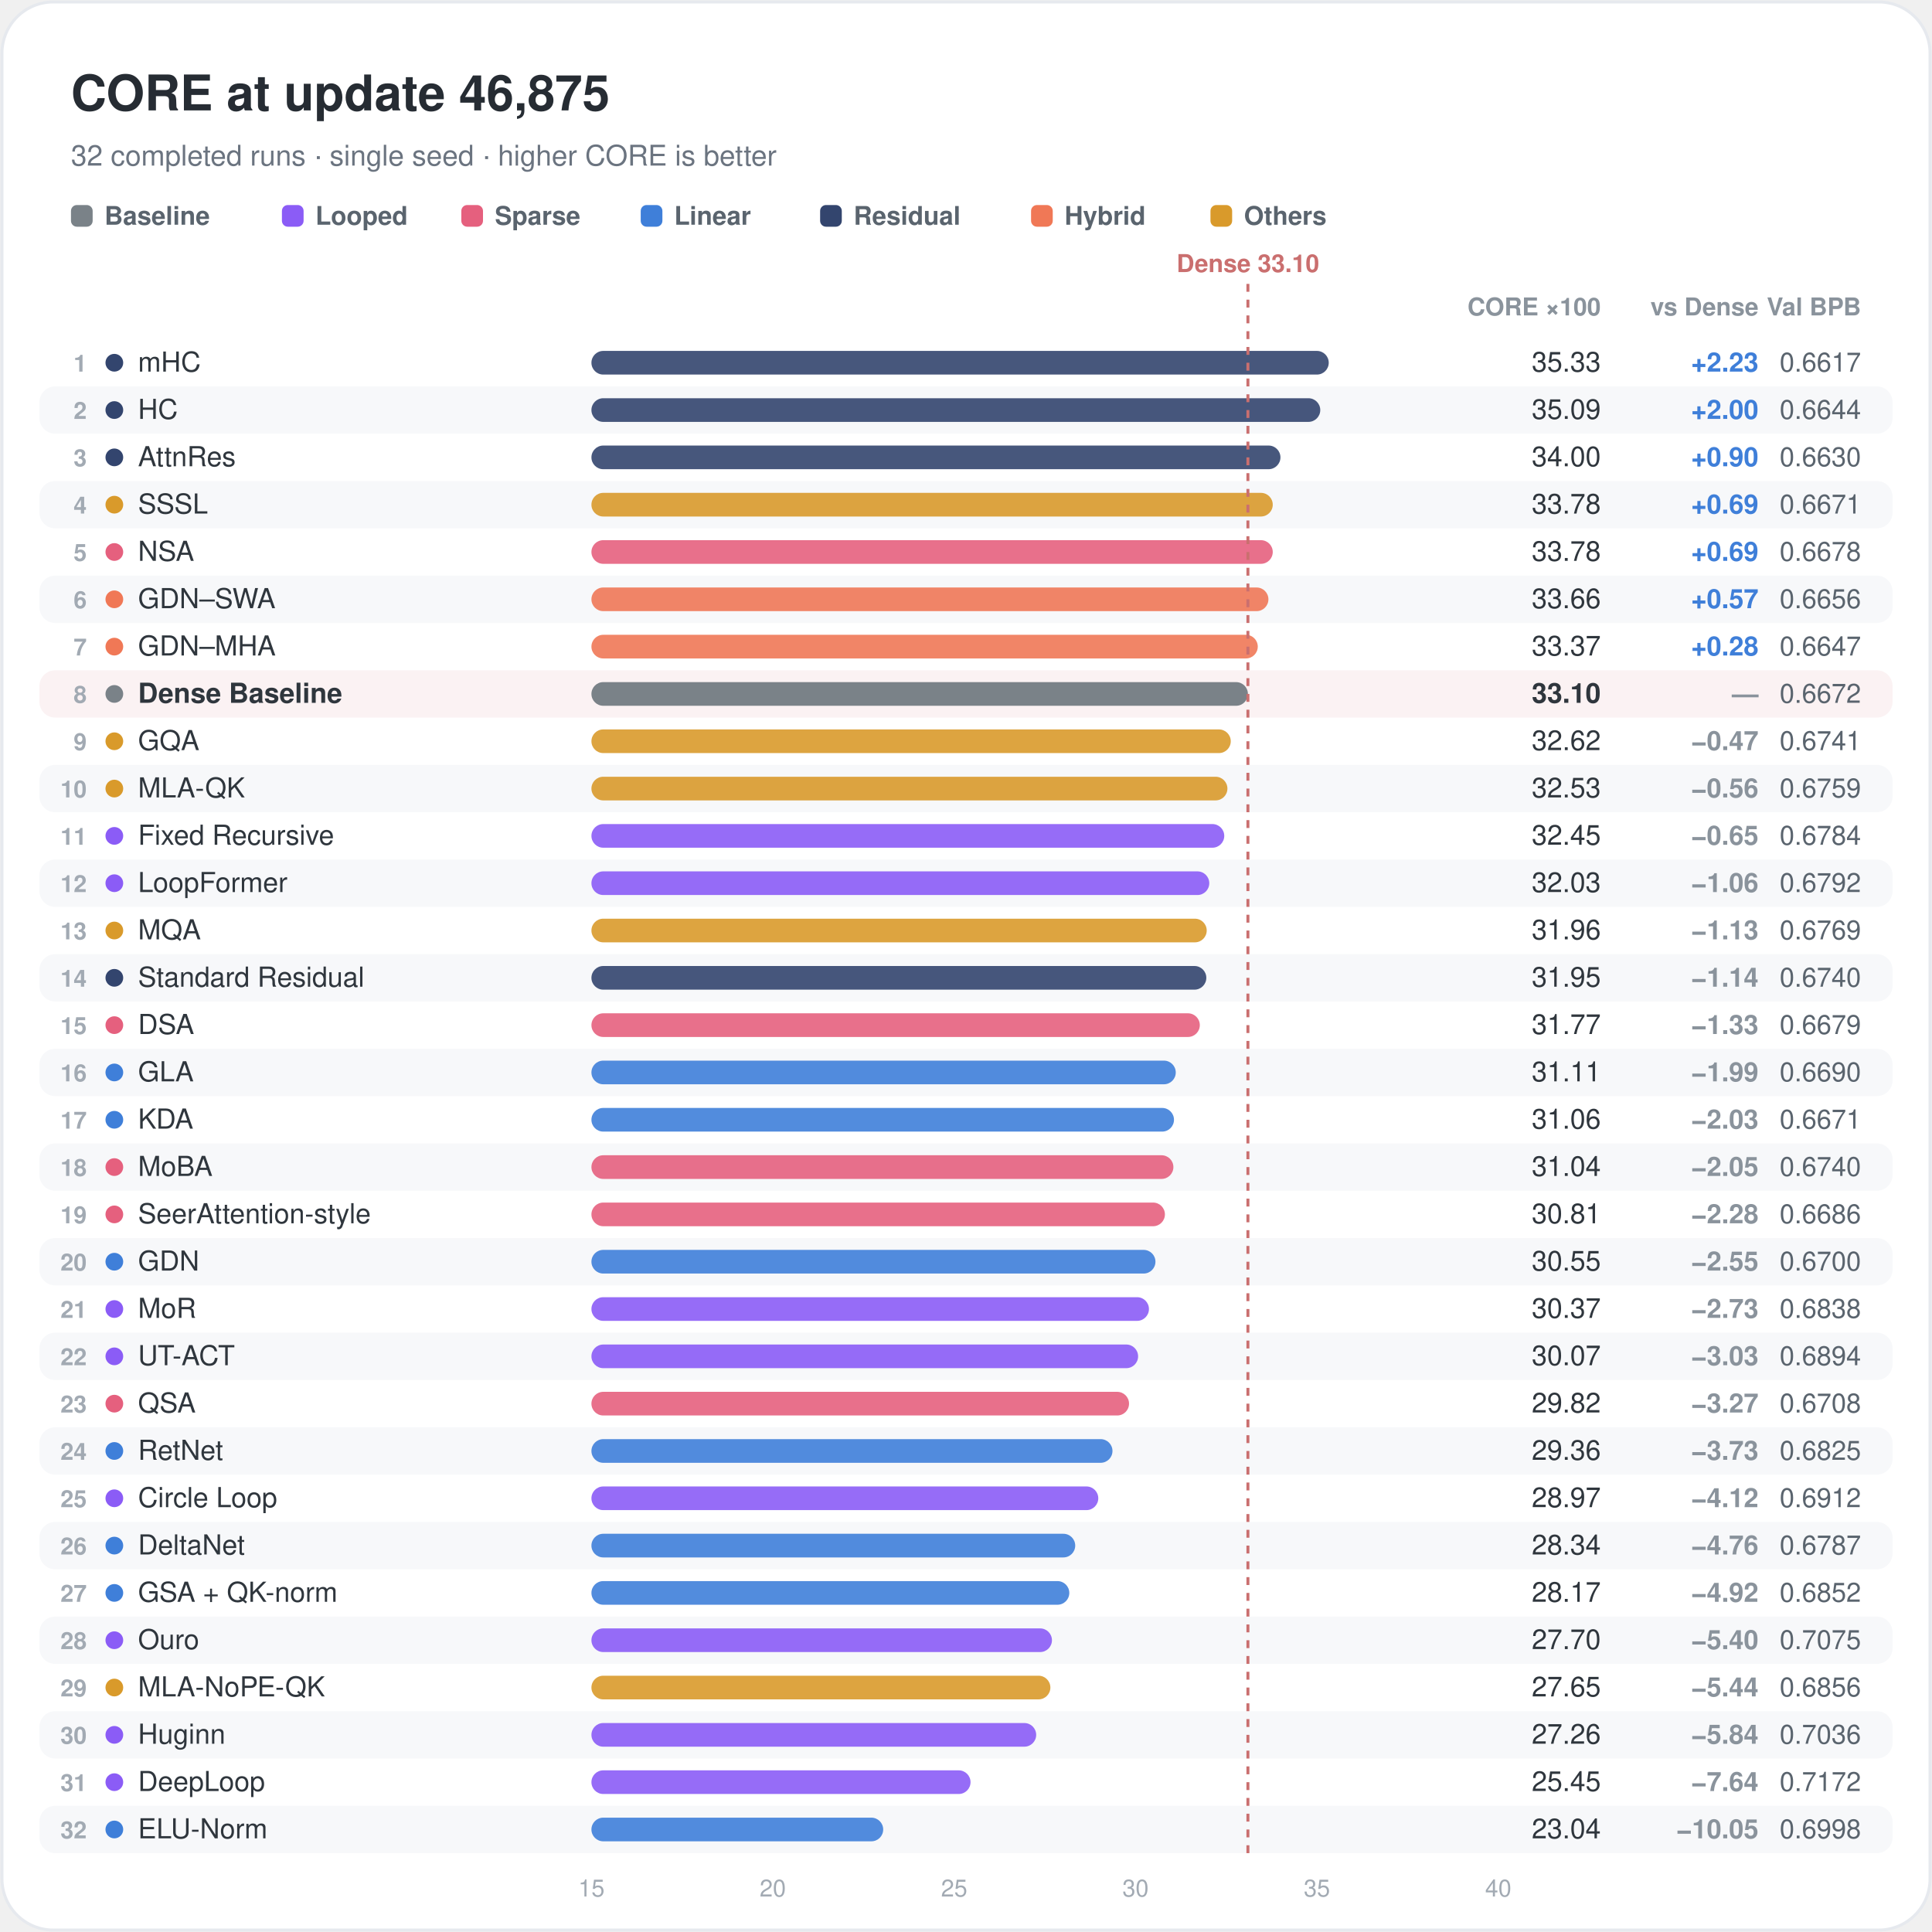
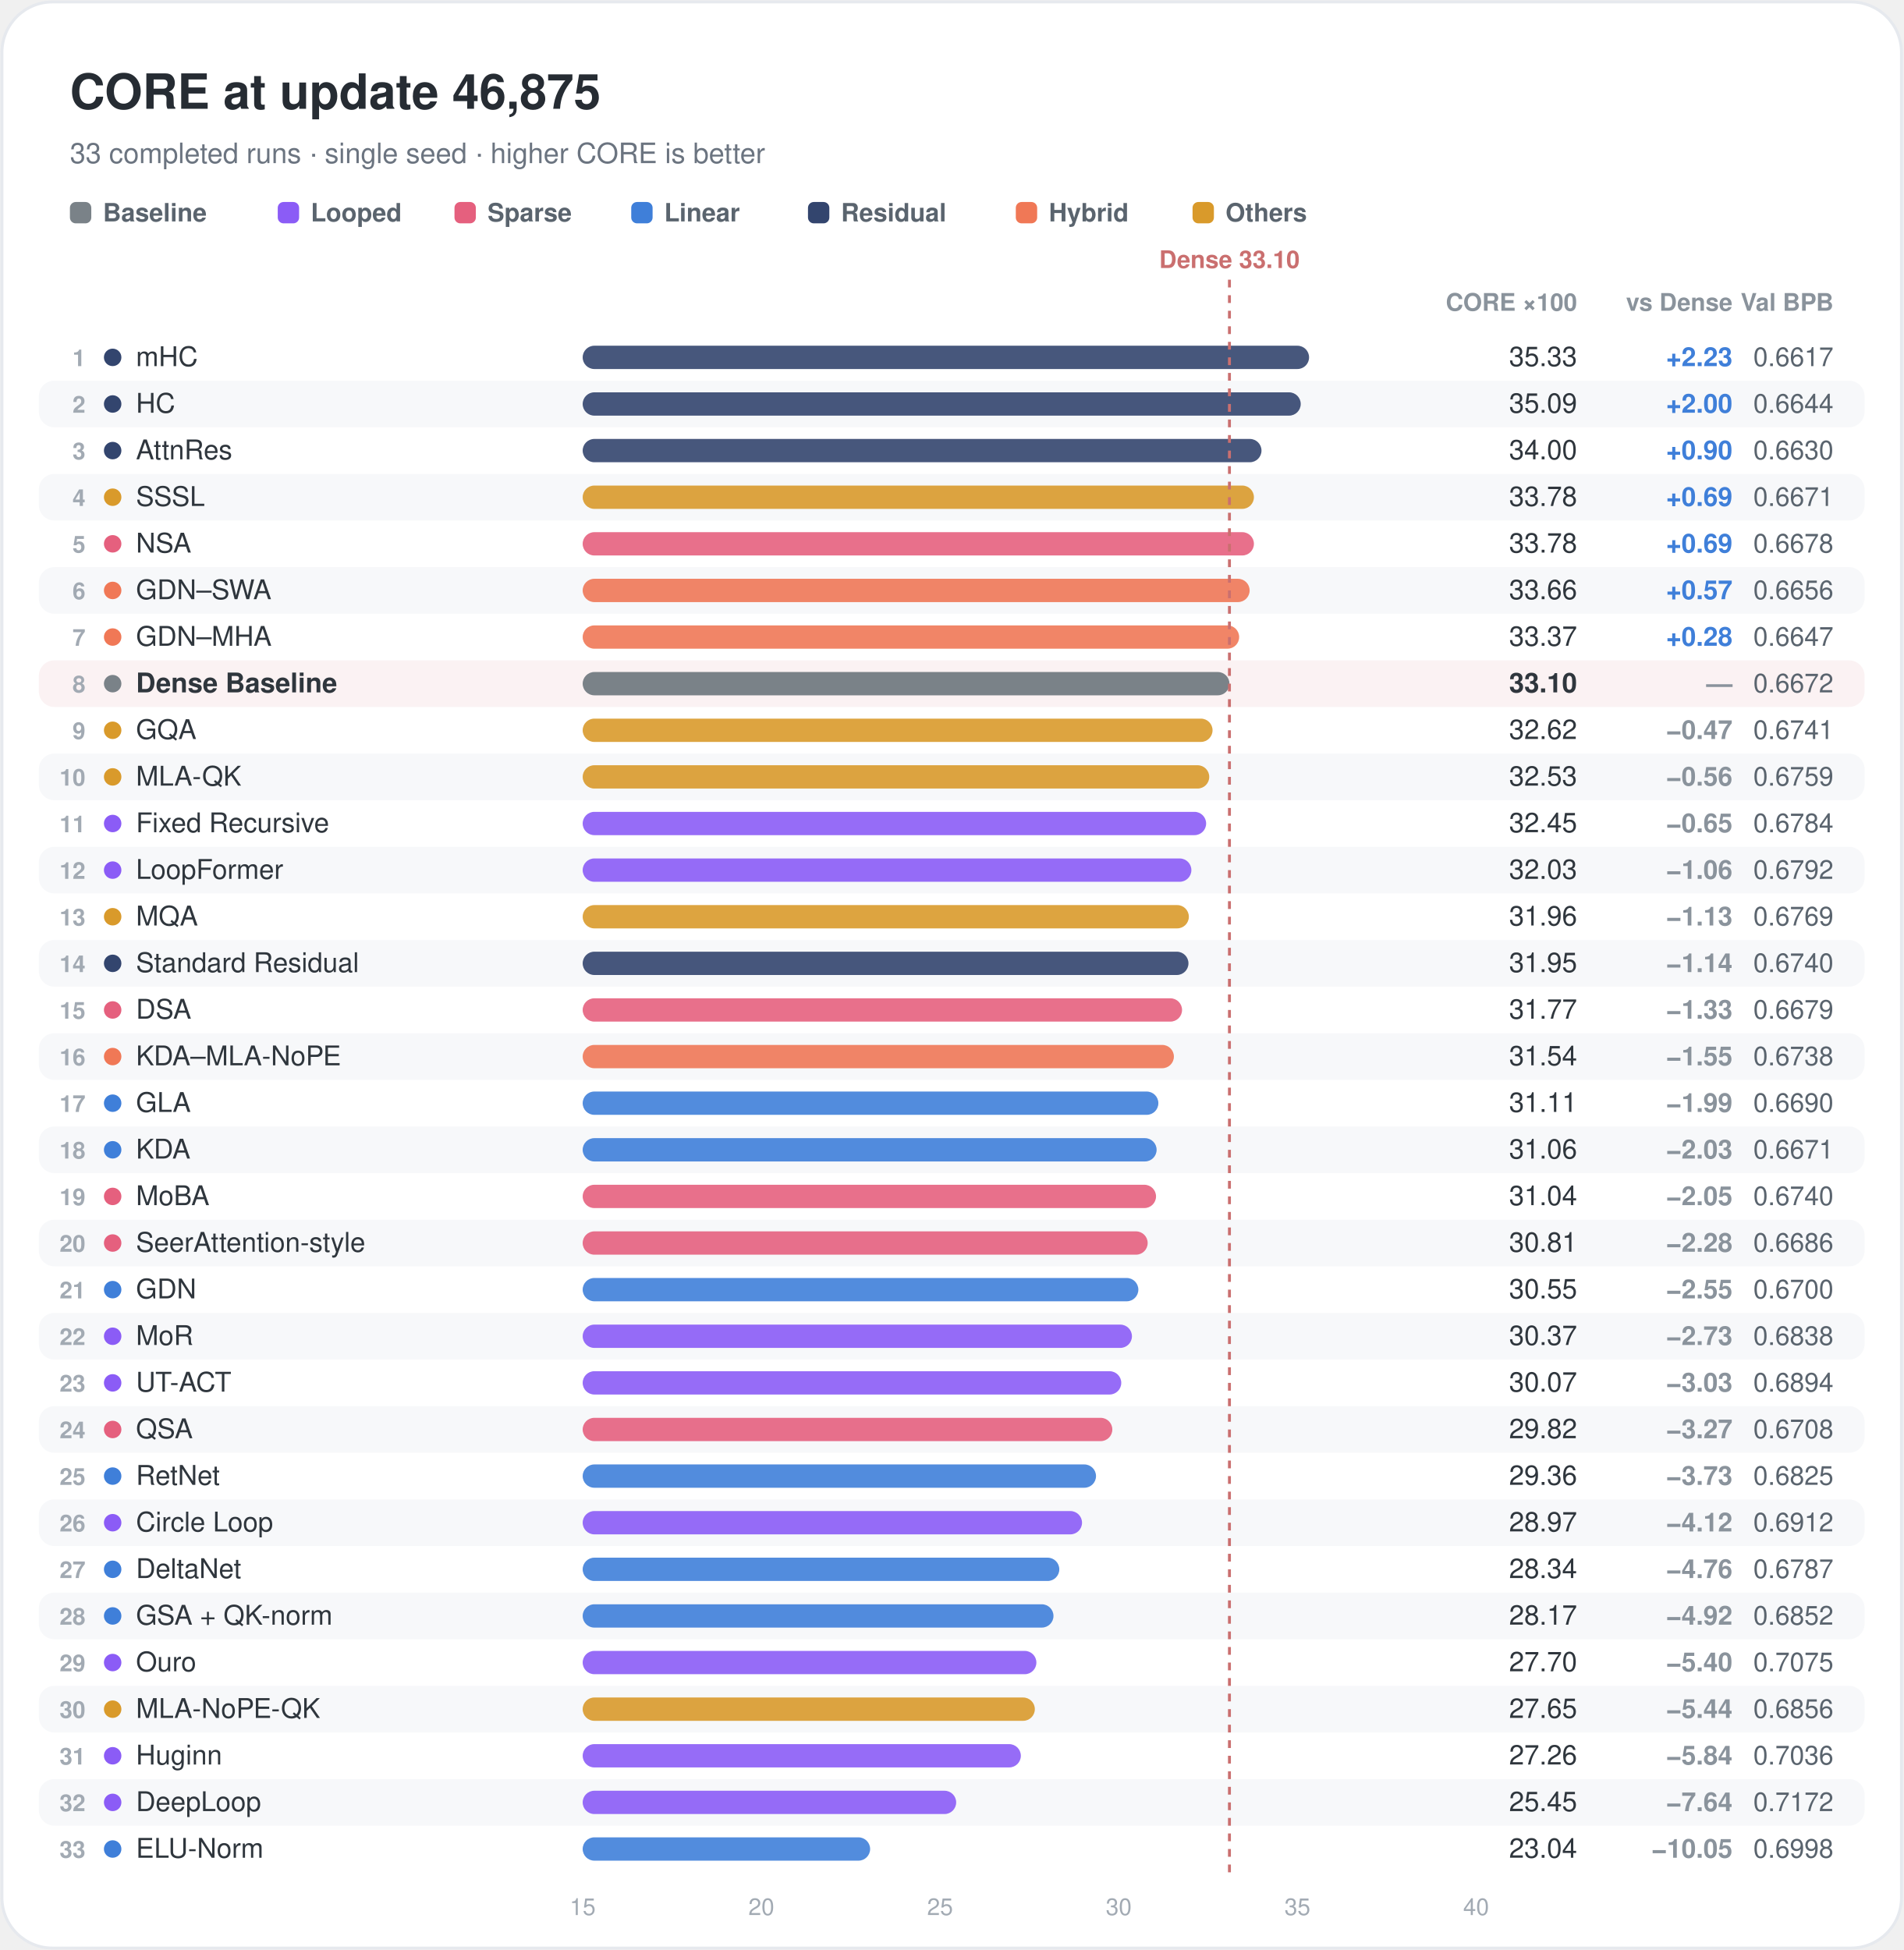
- <svg xmlns="http://www.w3.org/2000/svg" width="980" height="980" viewBox="0 0 980 980" font-family="'Avenir Next','Segoe UI',-apple-system,Helvetica,Arial,'PingFang SC','Microsoft YaHei',sans-serif">
-   <rect x="1" y="1" width="978" height="978" rx="26" fill="#FFFFFF" stroke="#E6E9EE" stroke-width="1.5" />
+ <svg xmlns="http://www.w3.org/2000/svg" width="980" height="1004" viewBox="0 0 980 1004" font-family="'Avenir Next','Segoe UI',-apple-system,Helvetica,Arial,'PingFang SC','Microsoft YaHei',sans-serif">
+   <rect x="1" y="1" width="978" height="1002" rx="26" fill="#FFFFFF" stroke="#E6E9EE" stroke-width="1.5" />
  <text x="36" y="56" font-size="25" font-weight="700" fill="#262C33">CORE at update 46,875</text>
-   <text x="36" y="84" font-size="14.5" fill="#6B7480">32 completed runs · single seed · higher CORE is better</text>
+   <text x="36" y="84" font-size="14.5" fill="#6B7480">33 completed runs · single seed · higher CORE is better</text>
  <rect x="36" y="104" width="11" height="11" rx="3" fill="#7A8288" />
  <text x="53" y="114" font-size="13" font-weight="600" fill="#5A646E">Baseline</text>
  <rect x="143" y="104" width="11" height="11" rx="3" fill="#8B5CF6" />
  <text x="160" y="114" font-size="13" font-weight="600" fill="#5A646E">Looped</text>
  <rect x="234" y="104" width="11" height="11" rx="3" fill="#E5607E" />
  <text x="251" y="114" font-size="13" font-weight="600" fill="#5A646E">Sparse</text>
  <rect x="325" y="104" width="11" height="11" rx="3" fill="#3F7FD9" />
  <text x="342" y="114" font-size="13" font-weight="600" fill="#5A646E">Linear</text>
  <rect x="416" y="104" width="11" height="11" rx="3" fill="#33456E" />
  <text x="433" y="114" font-size="13" font-weight="600" fill="#5A646E">Residual</text>
  <rect x="523" y="104" width="11" height="11" rx="3" fill="#F07856" />
  <text x="540" y="114" font-size="13" font-weight="600" fill="#5A646E">Hybrid</text>
  <rect x="614" y="104" width="11" height="11" rx="3" fill="#D99A2B" />
  <text x="631" y="114" font-size="13" font-weight="600" fill="#5A646E">Others</text>
  <text x="812" y="160" font-size="12.5" font-weight="700" fill="#8A939C" text-anchor="end">CORE ×100</text>
  <text x="892" y="160" font-size="12.5" font-weight="700" fill="#8A939C" text-anchor="end">vs Dense</text>
  <text x="944" y="160" font-size="12.5" font-weight="700" fill="#8A939C" text-anchor="end">Val BPB</text>
  <text x="44" y="188.5" font-size="12" font-weight="600" fill="#A2AAB3" text-anchor="end">1</text>
  <circle cx="58" cy="184" r="4.5" fill="#33456E" />
  <text x="70" y="188.5" font-size="14" font-weight="500" fill="#2F363D">mHC</text>
  <rect x="300" y="178" width="374.0" height="12" rx="6" fill="#33456E" opacity="0.9" />
  <text x="812" y="188.5" font-size="14" font-weight="500" fill="#2F363D" text-anchor="end">35.33</text>
  <text x="892" y="188.5" font-size="13.5" font-weight="700" fill="#3F7FD9" text-anchor="end">+2.23</text>
  <text x="944" y="188.5" font-size="13.5" fill="#5A646E" text-anchor="end">0.6617</text>
  <rect x="20" y="196" width="940" height="24" rx="8" fill="#F7F8FA" />
  <text x="44" y="212.5" font-size="12" font-weight="600" fill="#A2AAB3" text-anchor="end">2</text>
  <circle cx="58" cy="208" r="4.5" fill="#33456E" />
  <text x="70" y="212.5" font-size="14" font-weight="500" fill="#2F363D">HC</text>
  <rect x="300" y="202" width="369.7" height="12" rx="6" fill="#33456E" opacity="0.9" />
  <text x="812" y="212.5" font-size="14" font-weight="500" fill="#2F363D" text-anchor="end">35.09</text>
  <text x="892" y="212.5" font-size="13.5" font-weight="700" fill="#3F7FD9" text-anchor="end">+2.00</text>
  <text x="944" y="212.5" font-size="13.5" fill="#5A646E" text-anchor="end">0.6644</text>
  <text x="44" y="236.5" font-size="12" font-weight="600" fill="#A2AAB3" text-anchor="end">3</text>
  <circle cx="58" cy="232" r="4.5" fill="#33456E" />
  <text x="70" y="236.5" font-size="14" font-weight="500" fill="#2F363D">AttnRes</text>
  <rect x="300" y="226" width="349.5" height="12" rx="6" fill="#33456E" opacity="0.9" />
  <text x="812" y="236.5" font-size="14" font-weight="500" fill="#2F363D" text-anchor="end">34.00</text>
  <text x="892" y="236.5" font-size="13.5" font-weight="700" fill="#3F7FD9" text-anchor="end">+0.90</text>
  <text x="944" y="236.5" font-size="13.5" fill="#5A646E" text-anchor="end">0.6630</text>
  <rect x="20" y="244" width="940" height="24" rx="8" fill="#F7F8FA" />
  <text x="44" y="260.5" font-size="12" font-weight="600" fill="#A2AAB3" text-anchor="end">4</text>
  <circle cx="58" cy="256" r="4.5" fill="#D99A2B" />
  <text x="70" y="260.5" font-size="14" font-weight="500" fill="#2F363D">SSSL</text>
  <rect x="300" y="250" width="345.6" height="12" rx="6" fill="#D99A2B" opacity="0.9" />
  <text x="812" y="260.5" font-size="14" font-weight="500" fill="#2F363D" text-anchor="end">33.78</text>
  <text x="892" y="260.5" font-size="13.5" font-weight="700" fill="#3F7FD9" text-anchor="end">+0.69</text>
  <text x="944" y="260.5" font-size="13.5" fill="#5A646E" text-anchor="end">0.6671</text>
  <text x="44" y="284.5" font-size="12" font-weight="600" fill="#A2AAB3" text-anchor="end">5</text>
  <circle cx="58" cy="280" r="4.5" fill="#E5607E" />
  <text x="70" y="284.5" font-size="14" font-weight="500" fill="#2F363D">NSA</text>
  <rect x="300" y="274" width="345.6" height="12" rx="6" fill="#E5607E" opacity="0.9" />
  <text x="812" y="284.5" font-size="14" font-weight="500" fill="#2F363D" text-anchor="end">33.78</text>
  <text x="892" y="284.5" font-size="13.5" font-weight="700" fill="#3F7FD9" text-anchor="end">+0.69</text>
  <text x="944" y="284.5" font-size="13.5" fill="#5A646E" text-anchor="end">0.6678</text>
  <rect x="20" y="292" width="940" height="24" rx="8" fill="#F7F8FA" />
  <text x="44" y="308.5" font-size="12" font-weight="600" fill="#A2AAB3" text-anchor="end">6</text>
  <circle cx="58" cy="304" r="4.5" fill="#F07856" />
  <text x="70" y="308.5" font-size="14" font-weight="500" fill="#2F363D">GDN–SWA</text>
  <rect x="300" y="298" width="343.4" height="12" rx="6" fill="#F07856" opacity="0.9" />
  <text x="812" y="308.5" font-size="14" font-weight="500" fill="#2F363D" text-anchor="end">33.66</text>
  <text x="892" y="308.5" font-size="13.5" font-weight="700" fill="#3F7FD9" text-anchor="end">+0.57</text>
  <text x="944" y="308.5" font-size="13.5" fill="#5A646E" text-anchor="end">0.6656</text>
  <text x="44" y="332.5" font-size="12" font-weight="600" fill="#A2AAB3" text-anchor="end">7</text>
  <circle cx="58" cy="328" r="4.5" fill="#F07856" />
  <text x="70" y="332.5" font-size="14" font-weight="500" fill="#2F363D">GDN–MHA</text>
  <rect x="300" y="322" width="338.0" height="12" rx="6" fill="#F07856" opacity="0.9" />
  <text x="812" y="332.5" font-size="14" font-weight="500" fill="#2F363D" text-anchor="end">33.37</text>
  <text x="892" y="332.5" font-size="13.5" font-weight="700" fill="#3F7FD9" text-anchor="end">+0.28</text>
  <text x="944" y="332.5" font-size="13.5" fill="#5A646E" text-anchor="end">0.6647</text>
  <rect x="20" y="340" width="940" height="24" rx="8" fill="#FBF2F3" />
  <text x="44" y="356.5" font-size="12" font-weight="600" fill="#A2AAB3" text-anchor="end">8</text>
  <circle cx="58" cy="352" r="4.5" fill="#7A8288" />
  <text x="70" y="356.5" font-size="14" font-weight="700" fill="#2F363D">Dense Baseline</text>
  <rect x="300" y="346" width="333.0" height="12" rx="6" fill="#7A8288" opacity="1" />
  <text x="812" y="356.5" font-size="14" font-weight="700" fill="#2F363D" text-anchor="end">33.10</text>
  <text x="892" y="356.5" font-size="13.5" font-weight="700" fill="#8A939C" text-anchor="end">—</text>
  <text x="944" y="356.5" font-size="13.5" fill="#5A646E" text-anchor="end">0.6672</text>
  <text x="44" y="380.5" font-size="12" font-weight="600" fill="#A2AAB3" text-anchor="end">9</text>
  <circle cx="58" cy="376" r="4.5" fill="#D99A2B" />
  <text x="70" y="380.5" font-size="14" font-weight="500" fill="#2F363D">GQA</text>
  <rect x="300" y="370" width="324.3" height="12" rx="6" fill="#D99A2B" opacity="0.9" />
  <text x="812" y="380.5" font-size="14" font-weight="500" fill="#2F363D" text-anchor="end">32.62</text>
  <text x="892" y="380.5" font-size="13.5" font-weight="700" fill="#8A939C" text-anchor="end">−0.47</text>
  <text x="944" y="380.5" font-size="13.5" fill="#5A646E" text-anchor="end">0.6741</text>
  <rect x="20" y="388" width="940" height="24" rx="8" fill="#F7F8FA" />
  <text x="44" y="404.5" font-size="12" font-weight="600" fill="#A2AAB3" text-anchor="end">10</text>
  <circle cx="58" cy="400" r="4.5" fill="#D99A2B" />
  <text x="70" y="404.5" font-size="14" font-weight="500" fill="#2F363D">MLA-QK</text>
  <rect x="300" y="394" width="322.6" height="12" rx="6" fill="#D99A2B" opacity="0.9" />
  <text x="812" y="404.5" font-size="14" font-weight="500" fill="#2F363D" text-anchor="end">32.53</text>
  <text x="892" y="404.5" font-size="13.5" font-weight="700" fill="#8A939C" text-anchor="end">−0.56</text>
  <text x="944" y="404.5" font-size="13.5" fill="#5A646E" text-anchor="end">0.6759</text>
  <text x="44" y="428.5" font-size="12" font-weight="600" fill="#A2AAB3" text-anchor="end">11</text>
  <circle cx="58" cy="424" r="4.5" fill="#8B5CF6" />
  <text x="70" y="428.5" font-size="14" font-weight="500" fill="#2F363D">Fixed Recursive</text>
  <rect x="300" y="418" width="321.0" height="12" rx="6" fill="#8B5CF6" opacity="0.9" />
  <text x="812" y="428.5" font-size="14" font-weight="500" fill="#2F363D" text-anchor="end">32.45</text>
  <text x="892" y="428.5" font-size="13.5" font-weight="700" fill="#8A939C" text-anchor="end">−0.65</text>
  <text x="944" y="428.5" font-size="13.5" fill="#5A646E" text-anchor="end">0.6784</text>
  <rect x="20" y="436" width="940" height="24" rx="8" fill="#F7F8FA" />
  <text x="44" y="452.5" font-size="12" font-weight="600" fill="#A2AAB3" text-anchor="end">12</text>
  <circle cx="58" cy="448" r="4.5" fill="#8B5CF6" />
  <text x="70" y="452.5" font-size="14" font-weight="500" fill="#2F363D">LoopFormer</text>
  <rect x="300" y="442" width="313.4" height="12" rx="6" fill="#8B5CF6" opacity="0.9" />
  <text x="812" y="452.5" font-size="14" font-weight="500" fill="#2F363D" text-anchor="end">32.03</text>
  <text x="892" y="452.5" font-size="13.5" font-weight="700" fill="#8A939C" text-anchor="end">−1.06</text>
  <text x="944" y="452.5" font-size="13.5" fill="#5A646E" text-anchor="end">0.6792</text>
  <text x="44" y="476.5" font-size="12" font-weight="600" fill="#A2AAB3" text-anchor="end">13</text>
  <circle cx="58" cy="472" r="4.5" fill="#D99A2B" />
  <text x="70" y="476.5" font-size="14" font-weight="500" fill="#2F363D">MQA</text>
  <rect x="300" y="466" width="312.1" height="12" rx="6" fill="#D99A2B" opacity="0.9" />
  <text x="812" y="476.5" font-size="14" font-weight="500" fill="#2F363D" text-anchor="end">31.96</text>
  <text x="892" y="476.5" font-size="13.5" font-weight="700" fill="#8A939C" text-anchor="end">−1.13</text>
  <text x="944" y="476.5" font-size="13.5" fill="#5A646E" text-anchor="end">0.6769</text>
  <rect x="20" y="484" width="940" height="24" rx="8" fill="#F7F8FA" />
  <text x="44" y="500.5" font-size="12" font-weight="600" fill="#A2AAB3" text-anchor="end">14</text>
  <circle cx="58" cy="496" r="4.5" fill="#33456E" />
  <text x="70" y="500.5" font-size="14" font-weight="500" fill="#2F363D">Standard Residual</text>
  <rect x="300" y="490" width="311.9" height="12" rx="6" fill="#33456E" opacity="0.9" />
  <text x="812" y="500.5" font-size="14" font-weight="500" fill="#2F363D" text-anchor="end">31.95</text>
  <text x="892" y="500.5" font-size="13.5" font-weight="700" fill="#8A939C" text-anchor="end">−1.14</text>
  <text x="944" y="500.5" font-size="13.5" fill="#5A646E" text-anchor="end">0.6740</text>
  <text x="44" y="524.5" font-size="12" font-weight="600" fill="#A2AAB3" text-anchor="end">15</text>
  <circle cx="58" cy="520" r="4.5" fill="#E5607E" />
  <text x="70" y="524.5" font-size="14" font-weight="500" fill="#2F363D">DSA</text>
  <rect x="300" y="514" width="308.6" height="12" rx="6" fill="#E5607E" opacity="0.9" />
  <text x="812" y="524.5" font-size="14" font-weight="500" fill="#2F363D" text-anchor="end">31.77</text>
  <text x="892" y="524.5" font-size="13.5" font-weight="700" fill="#8A939C" text-anchor="end">−1.33</text>
  <text x="944" y="524.5" font-size="13.5" fill="#5A646E" text-anchor="end">0.6679</text>
  <rect x="20" y="532" width="940" height="24" rx="8" fill="#F7F8FA" />
  <text x="44" y="548.5" font-size="12" font-weight="600" fill="#A2AAB3" text-anchor="end">16</text>
-   <circle cx="58" cy="544" r="4.5" fill="#3F7FD9" />
-   <text x="70" y="548.5" font-size="14" font-weight="500" fill="#2F363D">GLA</text>
-   <rect x="300" y="538" width="296.4" height="12" rx="6" fill="#3F7FD9" opacity="0.9" />
-   <text x="812" y="548.5" font-size="14" font-weight="500" fill="#2F363D" text-anchor="end">31.11</text>
-   <text x="892" y="548.5" font-size="13.5" font-weight="700" fill="#8A939C" text-anchor="end">−1.99</text>
-   <text x="944" y="548.5" font-size="13.5" fill="#5A646E" text-anchor="end">0.6690</text>
+   <circle cx="58" cy="544" r="4.5" fill="#F07856" />
+   <text x="70" y="548.5" font-size="14" font-weight="500" fill="#2F363D">KDA–MLA-NoPE</text>
+   <rect x="300" y="538" width="304.4" height="12" rx="6" fill="#F07856" opacity="0.9" />
+   <text x="812" y="548.5" font-size="14" font-weight="500" fill="#2F363D" text-anchor="end">31.54</text>
+   <text x="892" y="548.5" font-size="13.5" font-weight="700" fill="#8A939C" text-anchor="end">−1.55</text>
+   <text x="944" y="548.5" font-size="13.5" fill="#5A646E" text-anchor="end">0.6738</text>
  <text x="44" y="572.5" font-size="12" font-weight="600" fill="#A2AAB3" text-anchor="end">17</text>
  <circle cx="58" cy="568" r="4.5" fill="#3F7FD9" />
-   <text x="70" y="572.5" font-size="14" font-weight="500" fill="#2F363D">KDA</text>
-   <rect x="300" y="562" width="295.5" height="12" rx="6" fill="#3F7FD9" opacity="0.9" />
-   <text x="812" y="572.5" font-size="14" font-weight="500" fill="#2F363D" text-anchor="end">31.06</text>
-   <text x="892" y="572.5" font-size="13.5" font-weight="700" fill="#8A939C" text-anchor="end">−2.03</text>
-   <text x="944" y="572.5" font-size="13.5" fill="#5A646E" text-anchor="end">0.6671</text>
+   <text x="70" y="572.5" font-size="14" font-weight="500" fill="#2F363D">GLA</text>
+   <rect x="300" y="562" width="296.4" height="12" rx="6" fill="#3F7FD9" opacity="0.9" />
+   <text x="812" y="572.5" font-size="14" font-weight="500" fill="#2F363D" text-anchor="end">31.11</text>
+   <text x="892" y="572.5" font-size="13.5" font-weight="700" fill="#8A939C" text-anchor="end">−1.99</text>
+   <text x="944" y="572.5" font-size="13.5" fill="#5A646E" text-anchor="end">0.6690</text>
  <rect x="20" y="580" width="940" height="24" rx="8" fill="#F7F8FA" />
  <text x="44" y="596.5" font-size="12" font-weight="600" fill="#A2AAB3" text-anchor="end">18</text>
-   <circle cx="58" cy="592" r="4.5" fill="#E5607E" />
-   <text x="70" y="596.5" font-size="14" font-weight="500" fill="#2F363D">MoBA</text>
-   <rect x="300" y="586" width="295.2" height="12" rx="6" fill="#E5607E" opacity="0.9" />
-   <text x="812" y="596.5" font-size="14" font-weight="500" fill="#2F363D" text-anchor="end">31.04</text>
-   <text x="892" y="596.5" font-size="13.5" font-weight="700" fill="#8A939C" text-anchor="end">−2.05</text>
-   <text x="944" y="596.5" font-size="13.5" fill="#5A646E" text-anchor="end">0.6740</text>
+   <circle cx="58" cy="592" r="4.5" fill="#3F7FD9" />
+   <text x="70" y="596.5" font-size="14" font-weight="500" fill="#2F363D">KDA</text>
+   <rect x="300" y="586" width="295.5" height="12" rx="6" fill="#3F7FD9" opacity="0.9" />
+   <text x="812" y="596.5" font-size="14" font-weight="500" fill="#2F363D" text-anchor="end">31.06</text>
+   <text x="892" y="596.5" font-size="13.5" font-weight="700" fill="#8A939C" text-anchor="end">−2.03</text>
+   <text x="944" y="596.5" font-size="13.5" fill="#5A646E" text-anchor="end">0.6671</text>
  <text x="44" y="620.5" font-size="12" font-weight="600" fill="#A2AAB3" text-anchor="end">19</text>
  <circle cx="58" cy="616" r="4.5" fill="#E5607E" />
-   <text x="70" y="620.5" font-size="14" font-weight="500" fill="#2F363D">SeerAttention-style</text>
-   <rect x="300" y="610" width="290.9" height="12" rx="6" fill="#E5607E" opacity="0.9" />
-   <text x="812" y="620.5" font-size="14" font-weight="500" fill="#2F363D" text-anchor="end">30.81</text>
-   <text x="892" y="620.5" font-size="13.5" font-weight="700" fill="#8A939C" text-anchor="end">−2.28</text>
-   <text x="944" y="620.5" font-size="13.5" fill="#5A646E" text-anchor="end">0.6686</text>
+   <text x="70" y="620.5" font-size="14" font-weight="500" fill="#2F363D">MoBA</text>
+   <rect x="300" y="610" width="295.2" height="12" rx="6" fill="#E5607E" opacity="0.9" />
+   <text x="812" y="620.5" font-size="14" font-weight="500" fill="#2F363D" text-anchor="end">31.04</text>
+   <text x="892" y="620.5" font-size="13.5" font-weight="700" fill="#8A939C" text-anchor="end">−2.05</text>
+   <text x="944" y="620.5" font-size="13.5" fill="#5A646E" text-anchor="end">0.6740</text>
  <rect x="20" y="628" width="940" height="24" rx="8" fill="#F7F8FA" />
  <text x="44" y="644.5" font-size="12" font-weight="600" fill="#A2AAB3" text-anchor="end">20</text>
-   <circle cx="58" cy="640" r="4.5" fill="#3F7FD9" />
-   <text x="70" y="644.5" font-size="14" font-weight="500" fill="#2F363D">GDN</text>
-   <rect x="300" y="634" width="286.1" height="12" rx="6" fill="#3F7FD9" opacity="0.9" />
-   <text x="812" y="644.5" font-size="14" font-weight="500" fill="#2F363D" text-anchor="end">30.55</text>
-   <text x="892" y="644.5" font-size="13.5" font-weight="700" fill="#8A939C" text-anchor="end">−2.55</text>
-   <text x="944" y="644.5" font-size="13.5" fill="#5A646E" text-anchor="end">0.6700</text>
+   <circle cx="58" cy="640" r="4.5" fill="#E5607E" />
+   <text x="70" y="644.5" font-size="14" font-weight="500" fill="#2F363D">SeerAttention-style</text>
+   <rect x="300" y="634" width="290.9" height="12" rx="6" fill="#E5607E" opacity="0.9" />
+   <text x="812" y="644.5" font-size="14" font-weight="500" fill="#2F363D" text-anchor="end">30.81</text>
+   <text x="892" y="644.5" font-size="13.5" font-weight="700" fill="#8A939C" text-anchor="end">−2.28</text>
+   <text x="944" y="644.5" font-size="13.5" fill="#5A646E" text-anchor="end">0.6686</text>
  <text x="44" y="668.5" font-size="12" font-weight="600" fill="#A2AAB3" text-anchor="end">21</text>
-   <circle cx="58" cy="664" r="4.5" fill="#8B5CF6" />
-   <text x="70" y="668.5" font-size="14" font-weight="500" fill="#2F363D">MoR</text>
-   <rect x="300" y="658" width="282.8" height="12" rx="6" fill="#8B5CF6" opacity="0.9" />
-   <text x="812" y="668.5" font-size="14" font-weight="500" fill="#2F363D" text-anchor="end">30.37</text>
-   <text x="892" y="668.5" font-size="13.5" font-weight="700" fill="#8A939C" text-anchor="end">−2.73</text>
-   <text x="944" y="668.5" font-size="13.5" fill="#5A646E" text-anchor="end">0.6838</text>
+   <circle cx="58" cy="664" r="4.5" fill="#3F7FD9" />
+   <text x="70" y="668.5" font-size="14" font-weight="500" fill="#2F363D">GDN</text>
+   <rect x="300" y="658" width="286.1" height="12" rx="6" fill="#3F7FD9" opacity="0.9" />
+   <text x="812" y="668.5" font-size="14" font-weight="500" fill="#2F363D" text-anchor="end">30.55</text>
+   <text x="892" y="668.5" font-size="13.5" font-weight="700" fill="#8A939C" text-anchor="end">−2.55</text>
+   <text x="944" y="668.5" font-size="13.5" fill="#5A646E" text-anchor="end">0.6700</text>
  <rect x="20" y="676" width="940" height="24" rx="8" fill="#F7F8FA" />
  <text x="44" y="692.5" font-size="12" font-weight="600" fill="#A2AAB3" text-anchor="end">22</text>
  <circle cx="58" cy="688" r="4.5" fill="#8B5CF6" />
-   <text x="70" y="692.5" font-size="14" font-weight="500" fill="#2F363D">UT-ACT</text>
-   <rect x="300" y="682" width="277.3" height="12" rx="6" fill="#8B5CF6" opacity="0.9" />
-   <text x="812" y="692.5" font-size="14" font-weight="500" fill="#2F363D" text-anchor="end">30.07</text>
-   <text x="892" y="692.5" font-size="13.5" font-weight="700" fill="#8A939C" text-anchor="end">−3.03</text>
-   <text x="944" y="692.5" font-size="13.5" fill="#5A646E" text-anchor="end">0.6894</text>
+   <text x="70" y="692.5" font-size="14" font-weight="500" fill="#2F363D">MoR</text>
+   <rect x="300" y="682" width="282.8" height="12" rx="6" fill="#8B5CF6" opacity="0.9" />
+   <text x="812" y="692.5" font-size="14" font-weight="500" fill="#2F363D" text-anchor="end">30.37</text>
+   <text x="892" y="692.5" font-size="13.5" font-weight="700" fill="#8A939C" text-anchor="end">−2.73</text>
+   <text x="944" y="692.5" font-size="13.5" fill="#5A646E" text-anchor="end">0.6838</text>
  <text x="44" y="716.5" font-size="12" font-weight="600" fill="#A2AAB3" text-anchor="end">23</text>
-   <circle cx="58" cy="712" r="4.5" fill="#E5607E" />
-   <text x="70" y="716.5" font-size="14" font-weight="500" fill="#2F363D">QSA</text>
-   <rect x="300" y="706" width="272.7" height="12" rx="6" fill="#E5607E" opacity="0.9" />
-   <text x="812" y="716.5" font-size="14" font-weight="500" fill="#2F363D" text-anchor="end">29.82</text>
-   <text x="892" y="716.5" font-size="13.5" font-weight="700" fill="#8A939C" text-anchor="end">−3.27</text>
-   <text x="944" y="716.5" font-size="13.5" fill="#5A646E" text-anchor="end">0.6708</text>
+   <circle cx="58" cy="712" r="4.5" fill="#8B5CF6" />
+   <text x="70" y="716.5" font-size="14" font-weight="500" fill="#2F363D">UT-ACT</text>
+   <rect x="300" y="706" width="277.3" height="12" rx="6" fill="#8B5CF6" opacity="0.9" />
+   <text x="812" y="716.5" font-size="14" font-weight="500" fill="#2F363D" text-anchor="end">30.07</text>
+   <text x="892" y="716.5" font-size="13.5" font-weight="700" fill="#8A939C" text-anchor="end">−3.03</text>
+   <text x="944" y="716.5" font-size="13.5" fill="#5A646E" text-anchor="end">0.6894</text>
  <rect x="20" y="724" width="940" height="24" rx="8" fill="#F7F8FA" />
  <text x="44" y="740.5" font-size="12" font-weight="600" fill="#A2AAB3" text-anchor="end">24</text>
-   <circle cx="58" cy="736" r="4.5" fill="#3F7FD9" />
-   <text x="70" y="740.5" font-size="14" font-weight="500" fill="#2F363D">RetNet</text>
-   <rect x="300" y="730" width="264.3" height="12" rx="6" fill="#3F7FD9" opacity="0.9" />
-   <text x="812" y="740.5" font-size="14" font-weight="500" fill="#2F363D" text-anchor="end">29.36</text>
-   <text x="892" y="740.5" font-size="13.5" font-weight="700" fill="#8A939C" text-anchor="end">−3.73</text>
-   <text x="944" y="740.5" font-size="13.5" fill="#5A646E" text-anchor="end">0.6825</text>
+   <circle cx="58" cy="736" r="4.5" fill="#E5607E" />
+   <text x="70" y="740.5" font-size="14" font-weight="500" fill="#2F363D">QSA</text>
+   <rect x="300" y="730" width="272.7" height="12" rx="6" fill="#E5607E" opacity="0.9" />
+   <text x="812" y="740.5" font-size="14" font-weight="500" fill="#2F363D" text-anchor="end">29.82</text>
+   <text x="892" y="740.5" font-size="13.5" font-weight="700" fill="#8A939C" text-anchor="end">−3.27</text>
+   <text x="944" y="740.5" font-size="13.5" fill="#5A646E" text-anchor="end">0.6708</text>
  <text x="44" y="764.5" font-size="12" font-weight="600" fill="#A2AAB3" text-anchor="end">25</text>
-   <circle cx="58" cy="760" r="4.5" fill="#8B5CF6" />
-   <text x="70" y="764.5" font-size="14" font-weight="500" fill="#2F363D">Circle Loop</text>
-   <rect x="300" y="754" width="257.1" height="12" rx="6" fill="#8B5CF6" opacity="0.9" />
-   <text x="812" y="764.5" font-size="14" font-weight="500" fill="#2F363D" text-anchor="end">28.97</text>
-   <text x="892" y="764.5" font-size="13.5" font-weight="700" fill="#8A939C" text-anchor="end">−4.12</text>
-   <text x="944" y="764.5" font-size="13.5" fill="#5A646E" text-anchor="end">0.6912</text>
+   <circle cx="58" cy="760" r="4.5" fill="#3F7FD9" />
+   <text x="70" y="764.5" font-size="14" font-weight="500" fill="#2F363D">RetNet</text>
+   <rect x="300" y="754" width="264.3" height="12" rx="6" fill="#3F7FD9" opacity="0.9" />
+   <text x="812" y="764.5" font-size="14" font-weight="500" fill="#2F363D" text-anchor="end">29.36</text>
+   <text x="892" y="764.5" font-size="13.5" font-weight="700" fill="#8A939C" text-anchor="end">−3.73</text>
+   <text x="944" y="764.5" font-size="13.5" fill="#5A646E" text-anchor="end">0.6825</text>
  <rect x="20" y="772" width="940" height="24" rx="8" fill="#F7F8FA" />
  <text x="44" y="788.5" font-size="12" font-weight="600" fill="#A2AAB3" text-anchor="end">26</text>
-   <circle cx="58" cy="784" r="4.5" fill="#3F7FD9" />
-   <text x="70" y="788.5" font-size="14" font-weight="500" fill="#2F363D">DeltaNet</text>
-   <rect x="300" y="778" width="245.4" height="12" rx="6" fill="#3F7FD9" opacity="0.9" />
-   <text x="812" y="788.5" font-size="14" font-weight="500" fill="#2F363D" text-anchor="end">28.34</text>
-   <text x="892" y="788.5" font-size="13.5" font-weight="700" fill="#8A939C" text-anchor="end">−4.76</text>
-   <text x="944" y="788.5" font-size="13.5" fill="#5A646E" text-anchor="end">0.6787</text>
+   <circle cx="58" cy="784" r="4.5" fill="#8B5CF6" />
+   <text x="70" y="788.5" font-size="14" font-weight="500" fill="#2F363D">Circle Loop</text>
+   <rect x="300" y="778" width="257.1" height="12" rx="6" fill="#8B5CF6" opacity="0.9" />
+   <text x="812" y="788.5" font-size="14" font-weight="500" fill="#2F363D" text-anchor="end">28.97</text>
+   <text x="892" y="788.5" font-size="13.5" font-weight="700" fill="#8A939C" text-anchor="end">−4.12</text>
+   <text x="944" y="788.5" font-size="13.5" fill="#5A646E" text-anchor="end">0.6912</text>
  <text x="44" y="812.5" font-size="12" font-weight="600" fill="#A2AAB3" text-anchor="end">27</text>
  <circle cx="58" cy="808" r="4.5" fill="#3F7FD9" />
-   <text x="70" y="812.5" font-size="14" font-weight="500" fill="#2F363D">GSA + QK-norm</text>
-   <rect x="300" y="802" width="242.4" height="12" rx="6" fill="#3F7FD9" opacity="0.9" />
-   <text x="812" y="812.5" font-size="14" font-weight="500" fill="#2F363D" text-anchor="end">28.17</text>
-   <text x="892" y="812.5" font-size="13.5" font-weight="700" fill="#8A939C" text-anchor="end">−4.92</text>
-   <text x="944" y="812.5" font-size="13.5" fill="#5A646E" text-anchor="end">0.6852</text>
+   <text x="70" y="812.5" font-size="14" font-weight="500" fill="#2F363D">DeltaNet</text>
+   <rect x="300" y="802" width="245.4" height="12" rx="6" fill="#3F7FD9" opacity="0.9" />
+   <text x="812" y="812.5" font-size="14" font-weight="500" fill="#2F363D" text-anchor="end">28.34</text>
+   <text x="892" y="812.5" font-size="13.5" font-weight="700" fill="#8A939C" text-anchor="end">−4.76</text>
+   <text x="944" y="812.5" font-size="13.5" fill="#5A646E" text-anchor="end">0.6787</text>
  <rect x="20" y="820" width="940" height="24" rx="8" fill="#F7F8FA" />
  <text x="44" y="836.5" font-size="12" font-weight="600" fill="#A2AAB3" text-anchor="end">28</text>
-   <circle cx="58" cy="832" r="4.5" fill="#8B5CF6" />
-   <text x="70" y="836.5" font-size="14" font-weight="500" fill="#2F363D">Ouro</text>
-   <rect x="300" y="826" width="233.6" height="12" rx="6" fill="#8B5CF6" opacity="0.9" />
-   <text x="812" y="836.5" font-size="14" font-weight="500" fill="#2F363D" text-anchor="end">27.70</text>
-   <text x="892" y="836.5" font-size="13.5" font-weight="700" fill="#8A939C" text-anchor="end">−5.40</text>
-   <text x="944" y="836.5" font-size="13.5" fill="#5A646E" text-anchor="end">0.7075</text>
+   <circle cx="58" cy="832" r="4.5" fill="#3F7FD9" />
+   <text x="70" y="836.5" font-size="14" font-weight="500" fill="#2F363D">GSA + QK-norm</text>
+   <rect x="300" y="826" width="242.4" height="12" rx="6" fill="#3F7FD9" opacity="0.9" />
+   <text x="812" y="836.5" font-size="14" font-weight="500" fill="#2F363D" text-anchor="end">28.17</text>
+   <text x="892" y="836.5" font-size="13.5" font-weight="700" fill="#8A939C" text-anchor="end">−4.92</text>
+   <text x="944" y="836.5" font-size="13.5" fill="#5A646E" text-anchor="end">0.6852</text>
  <text x="44" y="860.5" font-size="12" font-weight="600" fill="#A2AAB3" text-anchor="end">29</text>
-   <circle cx="58" cy="856" r="4.5" fill="#D99A2B" />
-   <text x="70" y="860.5" font-size="14" font-weight="500" fill="#2F363D">MLA-NoPE-QK</text>
-   <rect x="300" y="850" width="232.8" height="12" rx="6" fill="#D99A2B" opacity="0.9" />
-   <text x="812" y="860.5" font-size="14" font-weight="500" fill="#2F363D" text-anchor="end">27.65</text>
-   <text x="892" y="860.5" font-size="13.5" font-weight="700" fill="#8A939C" text-anchor="end">−5.44</text>
-   <text x="944" y="860.5" font-size="13.5" fill="#5A646E" text-anchor="end">0.6856</text>
+   <circle cx="58" cy="856" r="4.5" fill="#8B5CF6" />
+   <text x="70" y="860.5" font-size="14" font-weight="500" fill="#2F363D">Ouro</text>
+   <rect x="300" y="850" width="233.6" height="12" rx="6" fill="#8B5CF6" opacity="0.9" />
+   <text x="812" y="860.5" font-size="14" font-weight="500" fill="#2F363D" text-anchor="end">27.70</text>
+   <text x="892" y="860.5" font-size="13.5" font-weight="700" fill="#8A939C" text-anchor="end">−5.40</text>
+   <text x="944" y="860.5" font-size="13.5" fill="#5A646E" text-anchor="end">0.7075</text>
  <rect x="20" y="868" width="940" height="24" rx="8" fill="#F7F8FA" />
  <text x="44" y="884.5" font-size="12" font-weight="600" fill="#A2AAB3" text-anchor="end">30</text>
-   <circle cx="58" cy="880" r="4.5" fill="#8B5CF6" />
-   <text x="70" y="884.5" font-size="14" font-weight="500" fill="#2F363D">Huginn</text>
-   <rect x="300" y="874" width="225.6" height="12" rx="6" fill="#8B5CF6" opacity="0.9" />
-   <text x="812" y="884.5" font-size="14" font-weight="500" fill="#2F363D" text-anchor="end">27.26</text>
-   <text x="892" y="884.5" font-size="13.5" font-weight="700" fill="#8A939C" text-anchor="end">−5.84</text>
-   <text x="944" y="884.5" font-size="13.5" fill="#5A646E" text-anchor="end">0.7036</text>
+   <circle cx="58" cy="880" r="4.5" fill="#D99A2B" />
+   <text x="70" y="884.5" font-size="14" font-weight="500" fill="#2F363D">MLA-NoPE-QK</text>
+   <rect x="300" y="874" width="232.8" height="12" rx="6" fill="#D99A2B" opacity="0.9" />
+   <text x="812" y="884.5" font-size="14" font-weight="500" fill="#2F363D" text-anchor="end">27.65</text>
+   <text x="892" y="884.5" font-size="13.5" font-weight="700" fill="#8A939C" text-anchor="end">−5.44</text>
+   <text x="944" y="884.5" font-size="13.5" fill="#5A646E" text-anchor="end">0.6856</text>
  <text x="44" y="908.5" font-size="12" font-weight="600" fill="#A2AAB3" text-anchor="end">31</text>
  <circle cx="58" cy="904" r="4.5" fill="#8B5CF6" />
-   <text x="70" y="908.5" font-size="14" font-weight="500" fill="#2F363D">DeepLoop</text>
-   <rect x="300" y="898" width="192.3" height="12" rx="6" fill="#8B5CF6" opacity="0.9" />
-   <text x="812" y="908.5" font-size="14" font-weight="500" fill="#2F363D" text-anchor="end">25.45</text>
-   <text x="892" y="908.5" font-size="13.5" font-weight="700" fill="#8A939C" text-anchor="end">−7.64</text>
-   <text x="944" y="908.5" font-size="13.5" fill="#5A646E" text-anchor="end">0.7172</text>
+   <text x="70" y="908.5" font-size="14" font-weight="500" fill="#2F363D">Huginn</text>
+   <rect x="300" y="898" width="225.6" height="12" rx="6" fill="#8B5CF6" opacity="0.9" />
+   <text x="812" y="908.5" font-size="14" font-weight="500" fill="#2F363D" text-anchor="end">27.26</text>
+   <text x="892" y="908.5" font-size="13.5" font-weight="700" fill="#8A939C" text-anchor="end">−5.84</text>
+   <text x="944" y="908.5" font-size="13.5" fill="#5A646E" text-anchor="end">0.7036</text>
  <rect x="20" y="916" width="940" height="24" rx="8" fill="#F7F8FA" />
  <text x="44" y="932.5" font-size="12" font-weight="600" fill="#A2AAB3" text-anchor="end">32</text>
-   <circle cx="58" cy="928" r="4.5" fill="#3F7FD9" />
-   <text x="70" y="932.5" font-size="14" font-weight="500" fill="#2F363D">ELU-Norm</text>
-   <rect x="300" y="922" width="148.0" height="12" rx="6" fill="#3F7FD9" opacity="0.9" />
-   <text x="812" y="932.5" font-size="14" font-weight="500" fill="#2F363D" text-anchor="end">23.04</text>
-   <text x="892" y="932.5" font-size="13.5" font-weight="700" fill="#8A939C" text-anchor="end">−10.05</text>
-   <text x="944" y="932.5" font-size="13.5" fill="#5A646E" text-anchor="end">0.6998</text>
-   <line x1="633.0" y1="144" x2="633.0" y2="944" stroke="#CA6F6F" stroke-width="1.5" stroke-dasharray="4 4" />
+   <circle cx="58" cy="928" r="4.5" fill="#8B5CF6" />
+   <text x="70" y="932.5" font-size="14" font-weight="500" fill="#2F363D">DeepLoop</text>
+   <rect x="300" y="922" width="192.3" height="12" rx="6" fill="#8B5CF6" opacity="0.9" />
+   <text x="812" y="932.5" font-size="14" font-weight="500" fill="#2F363D" text-anchor="end">25.45</text>
+   <text x="892" y="932.5" font-size="13.5" font-weight="700" fill="#8A939C" text-anchor="end">−7.64</text>
+   <text x="944" y="932.5" font-size="13.5" fill="#5A646E" text-anchor="end">0.7172</text>
+   <text x="44" y="956.5" font-size="12" font-weight="600" fill="#A2AAB3" text-anchor="end">33</text>
+   <circle cx="58" cy="952" r="4.5" fill="#3F7FD9" />
+   <text x="70" y="956.5" font-size="14" font-weight="500" fill="#2F363D">ELU-Norm</text>
+   <rect x="300" y="946" width="148.0" height="12" rx="6" fill="#3F7FD9" opacity="0.9" />
+   <text x="812" y="956.5" font-size="14" font-weight="500" fill="#2F363D" text-anchor="end">23.04</text>
+   <text x="892" y="956.5" font-size="13.5" font-weight="700" fill="#8A939C" text-anchor="end">−10.05</text>
+   <text x="944" y="956.5" font-size="13.5" fill="#5A646E" text-anchor="end">0.6998</text>
+   <line x1="633.0" y1="144" x2="633.0" y2="968" stroke="#CA6F6F" stroke-width="1.5" stroke-dasharray="4 4" />
  <text x="633.0" y="138" font-size="12.5" font-weight="700" fill="#CA6F6F" text-anchor="middle">Dense 33.10</text>
-   <text x="300.0" y="962" font-size="12" fill="#A2AAB3" text-anchor="middle">15</text>
-   <text x="392.0" y="962" font-size="12" fill="#A2AAB3" text-anchor="middle">20</text>
-   <text x="484.0" y="962" font-size="12" fill="#A2AAB3" text-anchor="middle">25</text>
-   <text x="576.0" y="962" font-size="12" fill="#A2AAB3" text-anchor="middle">30</text>
-   <text x="668.0" y="962" font-size="12" fill="#A2AAB3" text-anchor="middle">35</text>
-   <text x="760.0" y="962" font-size="12" fill="#A2AAB3" text-anchor="middle">40</text>
+   <text x="300.0" y="986" font-size="12" fill="#A2AAB3" text-anchor="middle">15</text>
+   <text x="392.0" y="986" font-size="12" fill="#A2AAB3" text-anchor="middle">20</text>
+   <text x="484.0" y="986" font-size="12" fill="#A2AAB3" text-anchor="middle">25</text>
+   <text x="576.0" y="986" font-size="12" fill="#A2AAB3" text-anchor="middle">30</text>
+   <text x="668.0" y="986" font-size="12" fill="#A2AAB3" text-anchor="middle">35</text>
+   <text x="760.0" y="986" font-size="12" fill="#A2AAB3" text-anchor="middle">40</text>
</svg>
